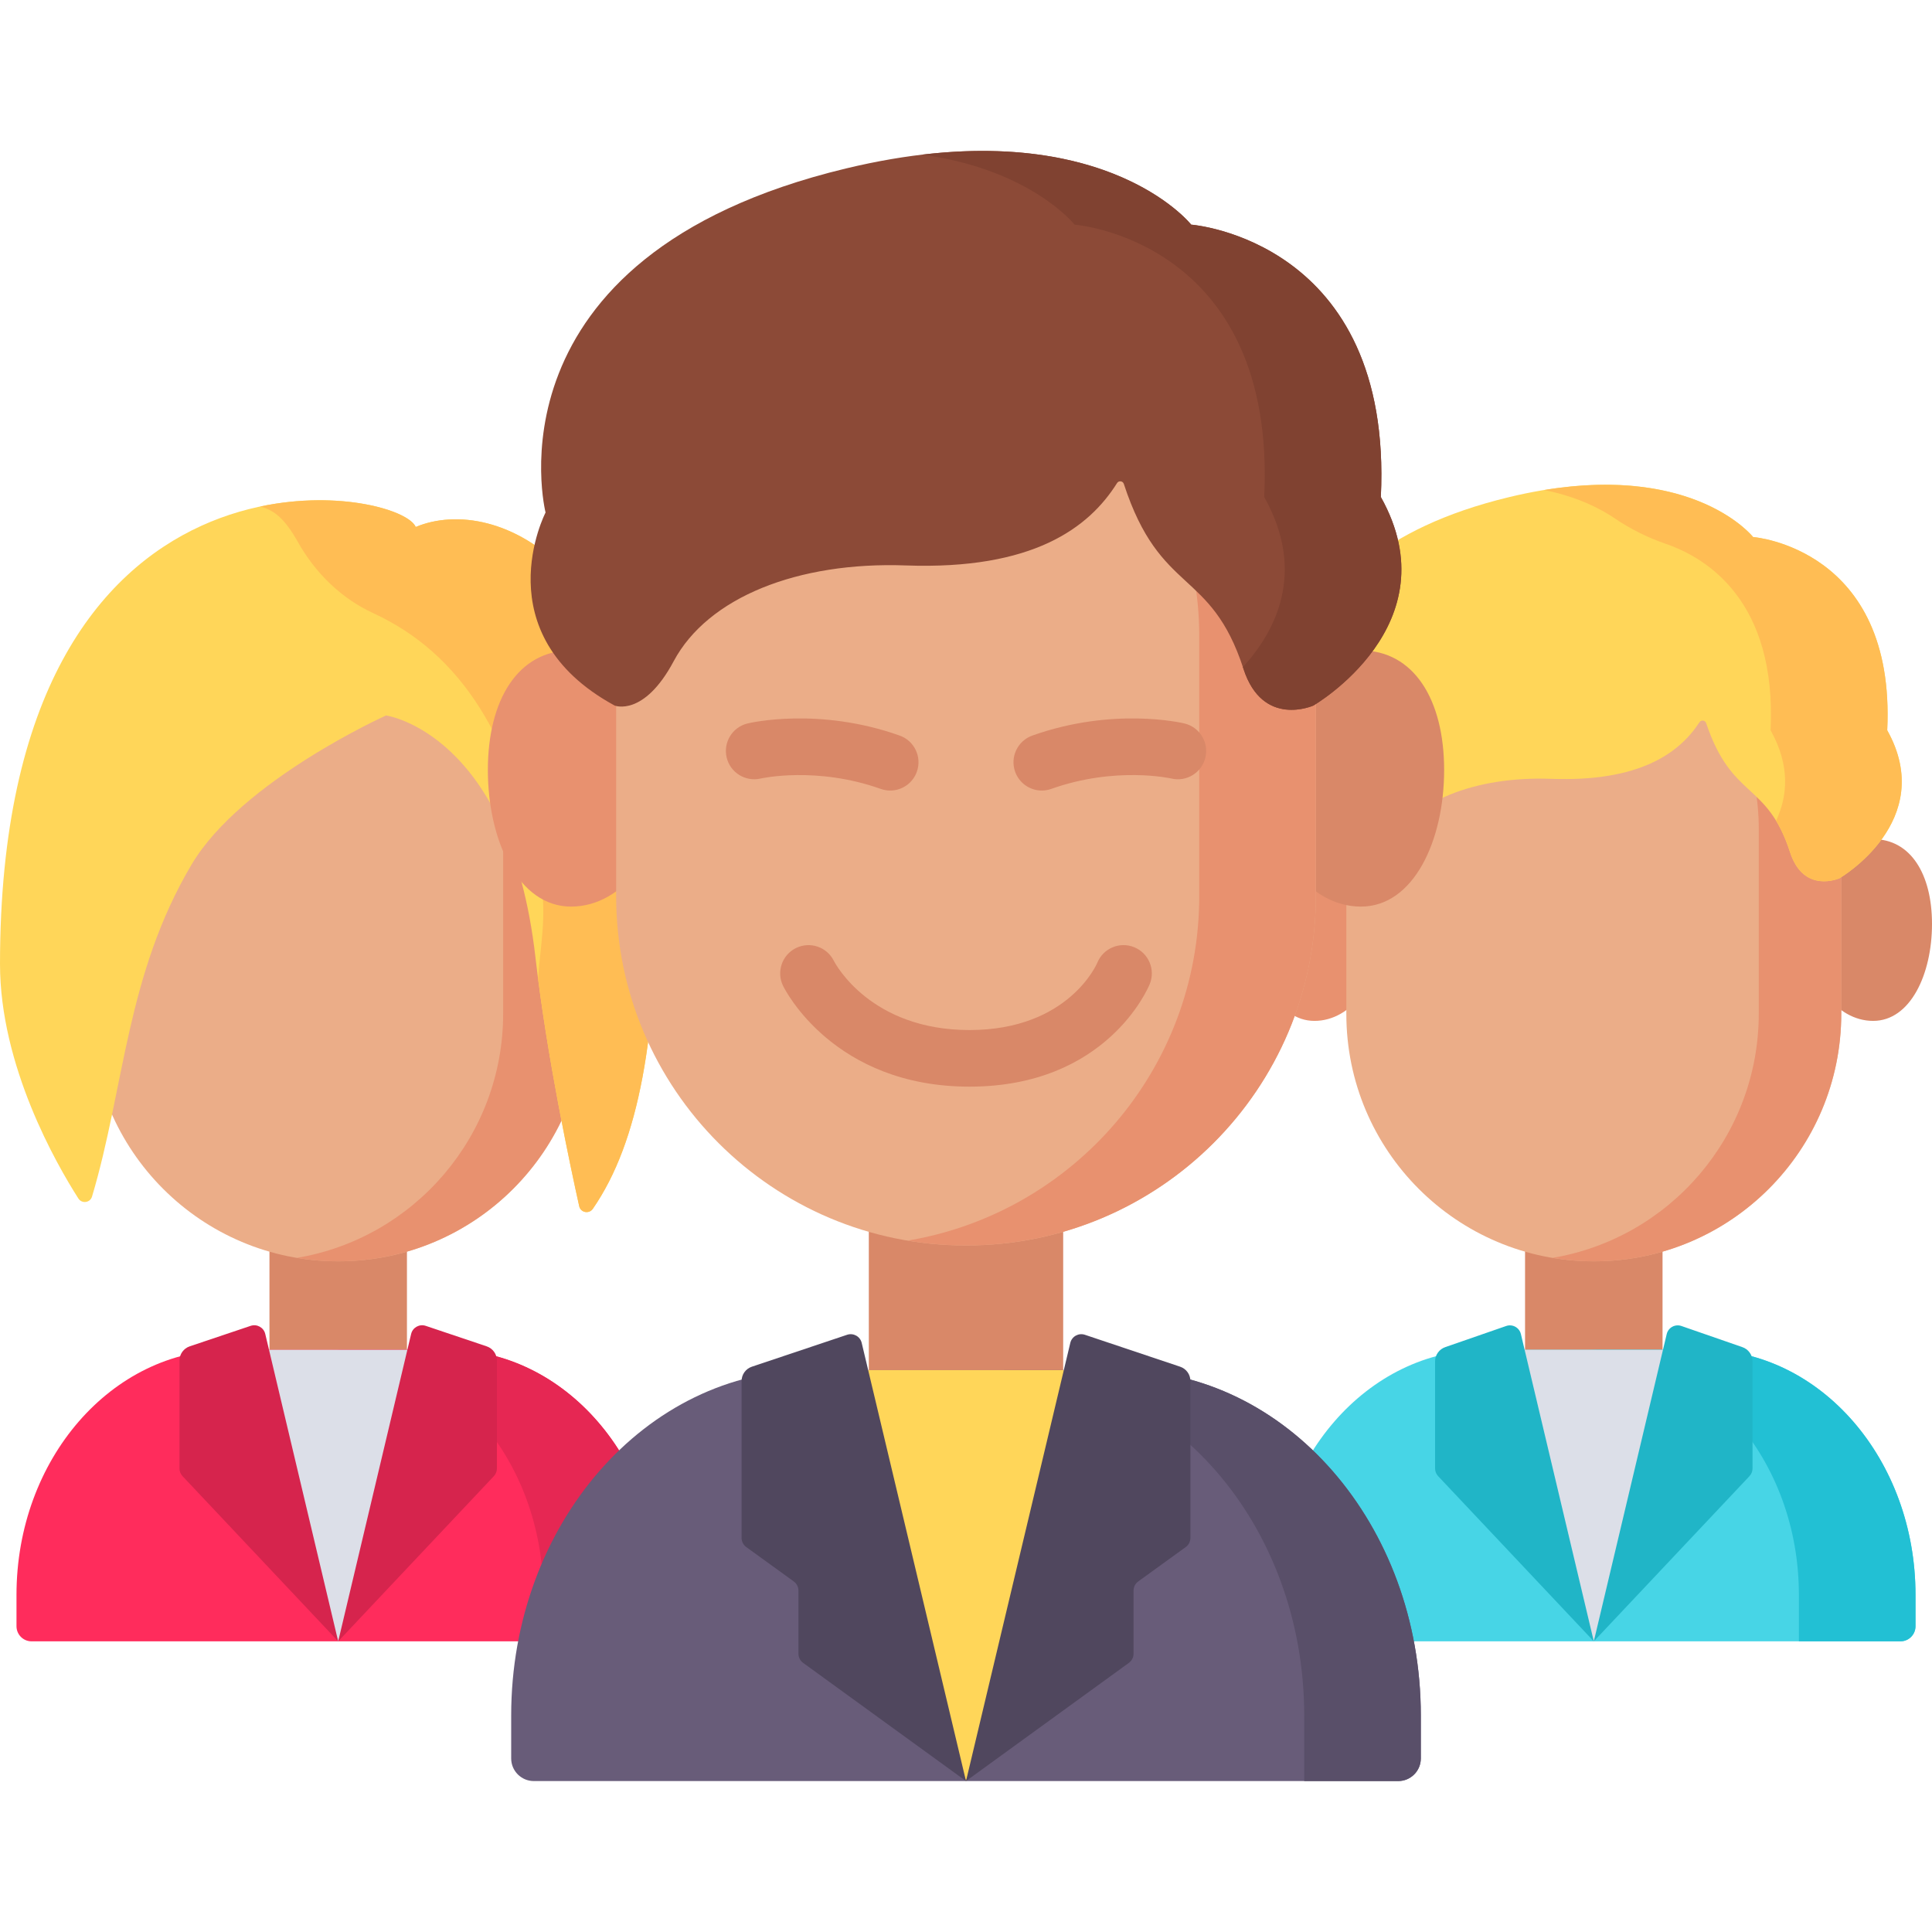
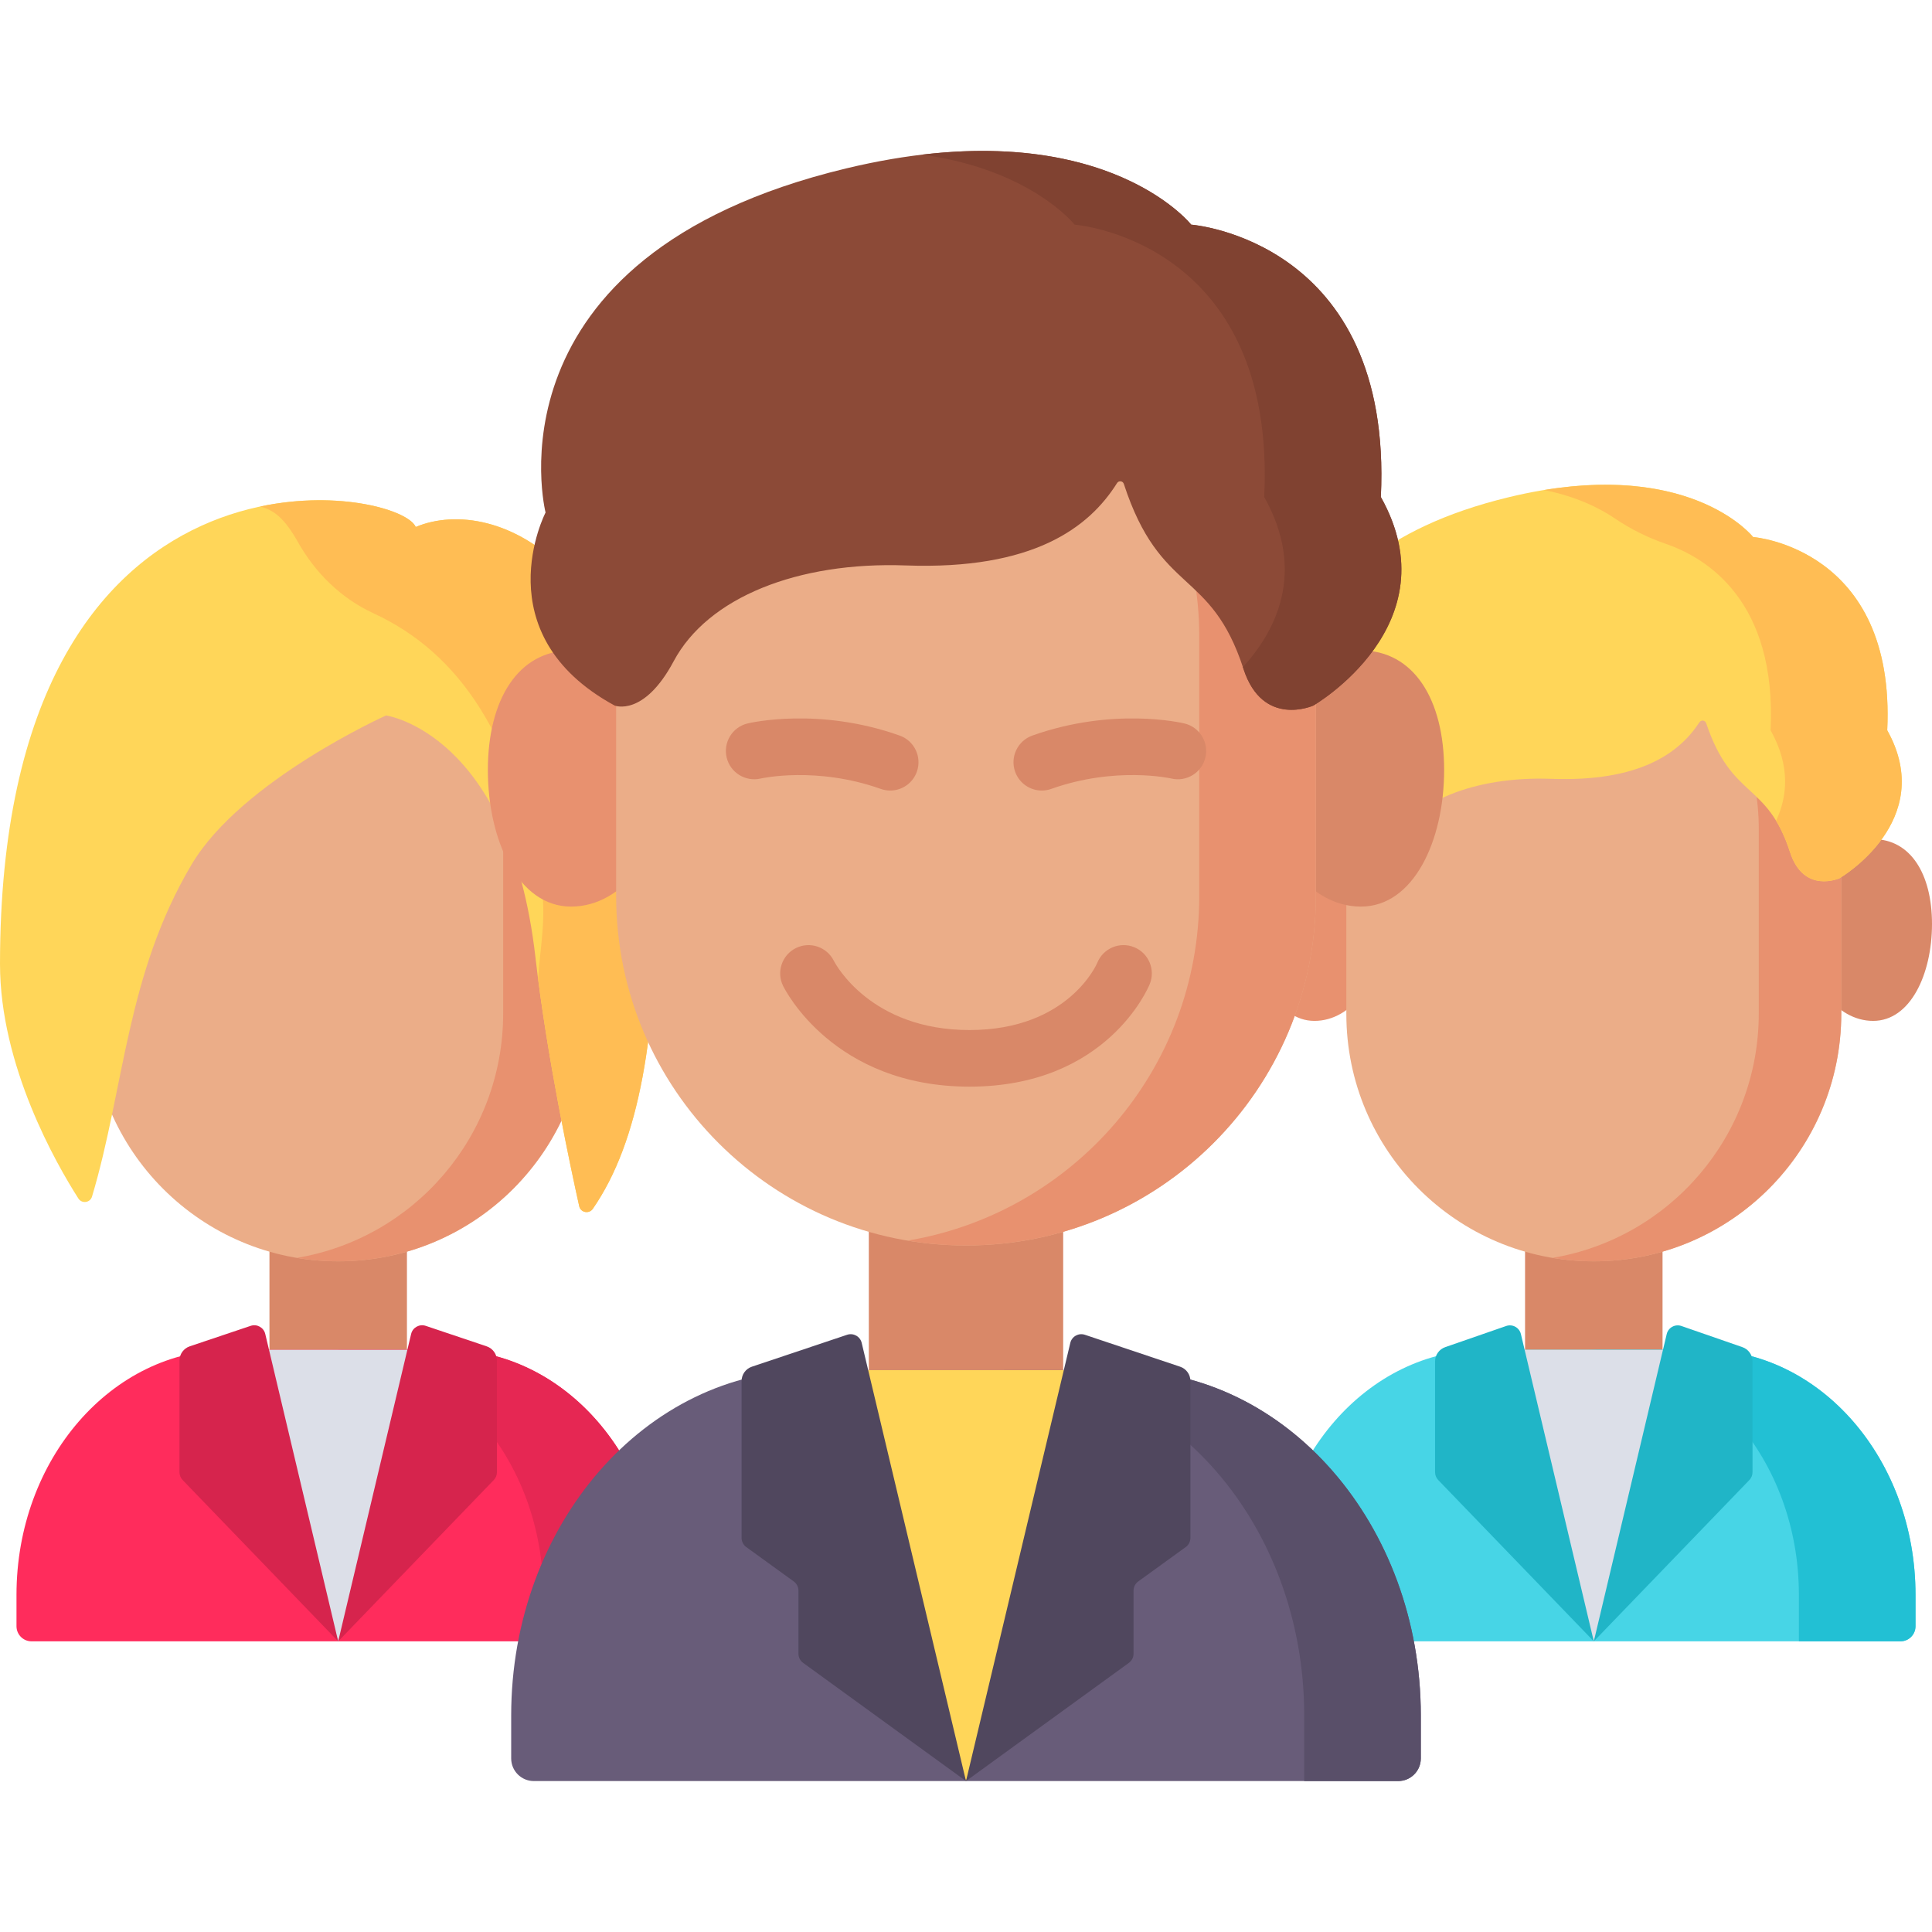
<svg xmlns="http://www.w3.org/2000/svg" height="512pt" viewBox="0 -40 512 512" width="512pt">
  <path d="m366.211 206.465c0 13.301-8 24.082-17.863 24.082-9.867 0-15.598-12.383-15.598-25.684s5.73-22.484 15.598-22.484c9.863 0 17.863 10.781 17.863 24.086zm0 0" fill="#e8916f" />
  <path d="m478.539 206.465c0 13.301 8 24.082 17.863 24.082 9.867 0 15.598-12.383 15.598-25.684s-5.73-22.484-15.598-22.484c-9.867 0-17.863 10.781-17.863 24.086zm0 0" fill="#d98868" />
  <path d="m404.156 281.125h36.434v58.383h-36.434zm0 0" fill="#d98868" />
  <path d="m356.793 228.73v-49.238c0-34.156 27.688-61.844 61.844-61.844h7.477c34.152 0 61.84 27.688 61.84 61.844v49.238c0 36.191-29.34 65.531-65.527 65.531h-.105c-36.188 0-65.527-29.34-65.527-65.531zm0 0" fill="#ebad88" />
  <path d="m426.066 117.648h-7.383c-2.449 0-4.863.16-7.238.438 30.766 3.594 54.648 29.77 54.648 61.551v48.941c0 32.547-23.633 59.559-54.648 64.77 3.555.598 7.203.914 10.93.914 36.219 0 65.578-29.41 65.578-65.684v-48.945c0-34.23-27.707-61.984-61.887-61.984zm0 0" fill="#e8916f" />
  <path d="m507.629 382.641v8.332c0 2.211-1.793 4-4 4h-162.508c-2.211 0-4-1.789-4-4v-8.332c0-35.863 25.219-64.938 56.328-64.938h57.852c31.109 0 56.328 29.074 56.328 64.938zm0 0" fill="#47d5e6" />
  <path d="m451.301 317.703h-30.906c31.109 0 56.328 29.074 56.328 64.938v12.332h26.906c2.207 0 4-1.789 4-4v-8.332c0-35.863-25.219-64.938-56.328-64.938zm0 0" fill="#22c0d4" />
  <path d="m395.066 317.703h54.613l-27.305 77.27zm0 0" fill="#dcdfe8" />
-   <path d="m422.375 394.973-19.32-81.426c-.41-1.73-2.227-2.727-3.902-2.145l-16.117 5.59c-1.629.547-2.727 2.074-2.727 3.789v28.363c0 .766.293 1.5.816 2.055zm0 0" fill="#20b5c7" />
-   <path d="m422.375 394.973 19.32-81.426c.41-1.73 2.223-2.727 3.902-2.145l16.117 5.59c1.629.547 2.723 2.074 2.723 3.789v28.363c0 .766-.289 1.5-.816 2.055zm0 0" fill="#20b5c7" />
+   <path d="m422.375 394.973-19.32-81.426c-.41-1.73-2.227-2.727-3.902-2.145l-16.117 5.59c-1.629.547-2.727 2.074-2.727 3.789v29.363c0 .766.293 1.5.816 2.055zm0 0" fill="#20b5c7" />
+   <path d="m422.375 394.973 19.32-81.426c.41-1.73 2.223-2.727 3.902-2.145l16.117 5.59c1.629.547 2.723 2.074 2.723 3.789v29.363c0 .766-.289 1.5-.816 2.055zm0 0" fill="#20b5c7" />
  <path d="m356.512 192.742s5.457 2.207 11.059-8.32c6.406-12.035 23.285-18.758 43.516-18.023 23.348.844 33.898-6.754 39.273-14.973.461-.707 1.523-.574 1.793.223 6.844 20.383 16.133 15.367 22.238 34.211 3.617 11.16 13.098 6.883 13.098 6.883s26.094-15.152 12.648-39.211c2.309-48.352-35.547-51.215-35.547-51.215s-17.305-22.008-64.734-10.559c-68.441 16.516-56.289 64.684-56.289 64.684s-11.77 22.816 12.945 36.301zm0 0" fill="#ffd659" />
  <path d="m500.133 153.531c2.312-48.348-35.547-51.211-35.547-51.211s-15.012-19.062-55.355-12.457c8.668 1.75 14.766 4.848 18.707 7.516 4.168 2.824 8.703 5.094 13.469 6.727 10.941 3.754 29.457 15.18 27.82 49.426 5.32 9.516 4.445 17.629 1.457 23.973 1.32 2.172 2.57 4.848 3.707 8.355 3.617 11.16 13.098 6.883 13.098 6.883s26.094-15.152 12.645-39.211zm0 0" fill="#ffbd54" />
  <path d="m71.41 281.125h36.434v58.383h-36.434zm0 0" fill="#d98868" />
  <path d="m24.047 228.73v-49.238c0-34.156 27.688-61.844 61.84-61.844h7.477c34.156 0 61.84 27.688 61.84 61.844v49.238c0 36.191-29.336 65.531-65.527 65.531h-.102c-36.191 0-65.527-29.34-65.527-65.531zm0 0" fill="#ebad88" />
  <path d="m93.316 117.648h-7.383c-2.449 0-4.863.16-7.238.438 30.766 3.594 54.648 29.77 54.648 61.551v48.941c0 32.547-23.633 59.559-54.648 64.77 3.555.598 7.203.914 10.93.914 36.219 0 65.578-29.41 65.578-65.684v-48.945c.004-34.23-27.707-61.984-61.887-61.984zm0 0" fill="#e8916f" />
  <path d="m174.879 382.641v8.332c0 2.211-1.789 4-4 4h-162.508c-2.207 0-4-1.789-4-4v-8.332c0-35.863 25.219-64.938 56.328-64.938h57.852c31.109 0 56.328 29.074 56.328 64.938zm0 0" fill="#ff2c5c" />
  <path d="m118.551 317.703h-30.906c31.113 0 56.328 29.074 56.328 64.938v12.332h26.906c2.211 0 4-1.789 4-4v-8.332c0-35.863-25.219-64.938-56.328-64.938zm0 0" fill="#e62753" />
  <path d="m62.32 317.703h54.613l-27.309 77.27zm0 0" fill="#dcdfe8" />
-   <path d="m89.625 394.973-19.328-81.457c-.406-1.719-2.199-2.715-3.875-2.152l-16.137 5.426c-1.629.547-2.723 2.074-2.723 3.789v28.566c0 .762.289 1.5.816 2.055zm0 0" fill="#d6244d" />
-   <path d="m89.625 394.973 19.328-81.457c.406-1.719 2.203-2.715 3.875-2.152l16.137 5.426c1.629.547 2.727 2.074 2.727 3.789v28.566c0 .762-.293 1.5-.816 2.055zm0 0" fill="#d6244d" />
+   <path d="m89.625 394.973-19.328-81.457c-.406-1.719-2.199-2.715-3.875-2.152l-16.137 5.426c-1.629.547-2.723 2.074-2.723 3.789v29.566c0 .762.289 1.5.816 2.055zm0 0" fill="#d6244d" />
+   <path d="m89.625 394.973 19.328-81.457c.406-1.719 2.203-2.715 3.875-2.152l16.137 5.426c1.629.547 2.727 2.074 2.727 3.789v29.566c0 .762-.293 1.5-.816 2.055zm0 0" fill="#d6244d" />
  <path d="m102.309 149.605s-38.281 17.215-51.5 39.445c-17.371 29.211-17.836 59.328-26.422 88.059-.492 1.645-2.688 1.957-3.613.508-5.883-9.203-20.773-35.156-20.773-62.133 0-144.258 105.465-126.793 110.176-115.832 21.27-8.906 63.926 9.5 63.926 94.004 0 40.707-4.594 68.723-16.996 86.691-.996 1.441-3.227 1.02-3.609-.691-2.391-10.738-8.629-40.039-11.605-65.988-6.816-59.492-39.582-64.062-39.582-64.062zm0 0" fill="#ffd659" />
  <path d="m110.176 99.652c-1.898-4.414-20.141-9.883-41.25-5.414 3.734.906 6.559 3.238 10.016 9.395 4.609 8.207 11.496 14.957 20.039 18.898 22.973 10.609 37.457 32.75 44.352 71.125 1.629 9.059-.238 17.754-.742 25.691 3.16 24.418 8.691 50.348 10.906 60.309.383 1.707 2.613 2.133 3.609.691 12.402-17.969 16.996-45.984 16.996-86.691 0-84.504-42.656-102.91-63.926-94.004zm0 0" fill="#ffbd54" />
  <path d="m176.594 166.316c0 18.746-11.309 33.941-25.254 33.941-13.949 0-22.051-17.449-22.051-36.195s8.102-31.688 22.051-31.688c13.945 0 25.254 15.195 25.254 33.941zm0 0" fill="#e8916f" />
  <path d="m335.406 166.316c0 18.746 11.309 33.941 25.254 33.941 13.949 0 22.051-17.449 22.051-36.195s-8.102-31.688-22.051-31.688c-13.945 0-25.254 15.195-25.254 33.941zm0 0" fill="#d98868" />
  <path d="m230.246 271.543h51.508v82.285h-51.508zm0 0" fill="#d98868" />
  <path d="m163.285 197.414v-68.84c0-48.289 39.145-87.43 87.43-87.43h10.57c48.289 0 87.434 39.141 87.434 87.43v68.84c0 51.164-41.48 92.645-92.645 92.645h-.145c-51.168 0-92.645-41.48-92.645-92.645zm0 0" fill="#ebad88" />
  <path d="m261.219 41.145h-10.438c-3.465 0-6.875.223-10.234.613 43.5 5.066 77.266 41.961 77.266 86.75v68.98c0 45.867-33.414 83.938-77.266 91.285 5.027.84 10.188 1.285 15.453 1.285 51.207 0 92.715-41.445 92.715-92.57v-68.98c0-48.25-39.172-87.363-87.496-87.363zm0 0" fill="#e8916f" />
  <path d="m376.531 414.617v11.383c0 3.316-2.688 6-6 6h-229.062c-3.312 0-6-2.684-6-6v-11.383c0-50.543 35.652-91.516 79.637-91.516h81.789c43.984 0 79.637 40.973 79.637 91.516zm0 0" fill="#685c79" />
  <path d="m296.895 323.102h-30.906c43.984 0 79.641 40.973 79.641 91.516v17.383h24.902c3.316 0 6-2.684 6-6v-11.383c0-50.543-35.652-91.516-79.637-91.516zm0 0" fill="#594f69" />
  <path d="m217.395 323.102h77.211l-38.605 108.898zm0 0" fill="#ffd659" />
  <g fill="#d98868">
    <path d="m300.57 211.02c-3.836-1.562-8.215.285-9.773 4.121-.07.18-7.559 17.832-33.871 17.832-26.18 0-35.504-17.473-35.953-18.348-1.836-3.688-6.309-5.203-10.008-3.395-3.723 1.82-5.266 6.309-3.445 10.031.535 1.09 13.473 26.711 49.406 26.711 36.293 0 47.316-26.07 47.766-27.18 1.559-3.836-.285-8.211-4.121-9.773zm0 0" />
    <path d="m313.902 151.727c-.762-.184-18.895-4.414-40.328 3.207-3.902 1.391-5.941 5.68-4.555 9.582 1.094 3.07 3.984 4.988 7.066 4.988.836 0 1.684-.141 2.516-.438 17.047-6.062 31.668-2.785 31.785-2.758 4.023.973 8.078-1.504 9.047-5.531.973-4.027-1.504-8.078-5.531-9.051zm0 0" />
    <path d="m233.398 169.066c.832.297 1.68.438 2.512.438 3.086 0 5.977-1.918 7.066-4.988 1.391-3.902-.648-8.191-4.551-9.582-21.434-7.621-39.566-3.391-40.332-3.207-4.012.969-6.473 4.996-5.523 9.016.953 4.02 4.992 6.504 9.012 5.574.148-.035 14.77-3.312 31.816 2.75zm0 0" />
  </g>
  <path d="m256 432-27.641-116.121c-.406-1.715-2.199-2.707-3.871-2.148l-25.23 8.457c-1.629.543-2.73 2.07-2.73 3.793v41.578c0 .961.461 1.867 1.242 2.43l12.59 9.113c.777.566 1.238 1.469 1.238 2.43v16.719c0 .961.461 1.863 1.238 2.426zm0 0" fill="#50475e" />
  <path d="m256 432 27.641-116.121c.406-1.715 2.199-2.707 3.871-2.148l25.23 8.457c1.629.543 2.73 2.07 2.73 3.793v41.578c0 .961-.461 1.867-1.242 2.43l-12.59 9.113c-.777.566-1.238 1.469-1.238 2.43v16.719c0 .961-.461 1.863-1.238 2.426zm0 0" fill="#50475e" />
  <path d="m162.887 146.98s7.711 3.105 15.633-11.727c9.055-16.965 32.922-26.438 61.52-25.406 33.703 1.215 48.543-9.969 55.992-21.832.453-.715 1.527-.582 1.793.223 9.703 29.688 23.004 22.227 31.719 49.039 5.109 15.73 18.516 9.703 18.516 9.703s36.891-21.355 17.879-55.266c3.266-68.145-50.258-72.18-50.258-72.18s-24.461-31.016-91.52-14.883c-96.762 23.281-79.582 91.168-79.582 91.168s-16.641 32.156 18.309 51.16zm0 0" fill="#8c4a37" />
  <path d="m365.938 91.715c3.266-68.145-50.258-72.18-50.258-72.18s-19.473-24.688-71.293-18.555c28.875 3.961 40.387 18.555 40.387 18.555s53.523 4.035 50.258 72.18c11.207 19.992 2.984 35.617-5.652 45.078.055.164.109.32.16.484 5.113 15.73 18.52 9.703 18.52 9.703s36.891-21.355 17.879-55.266zm0 0" fill="#804231" />
</svg>
